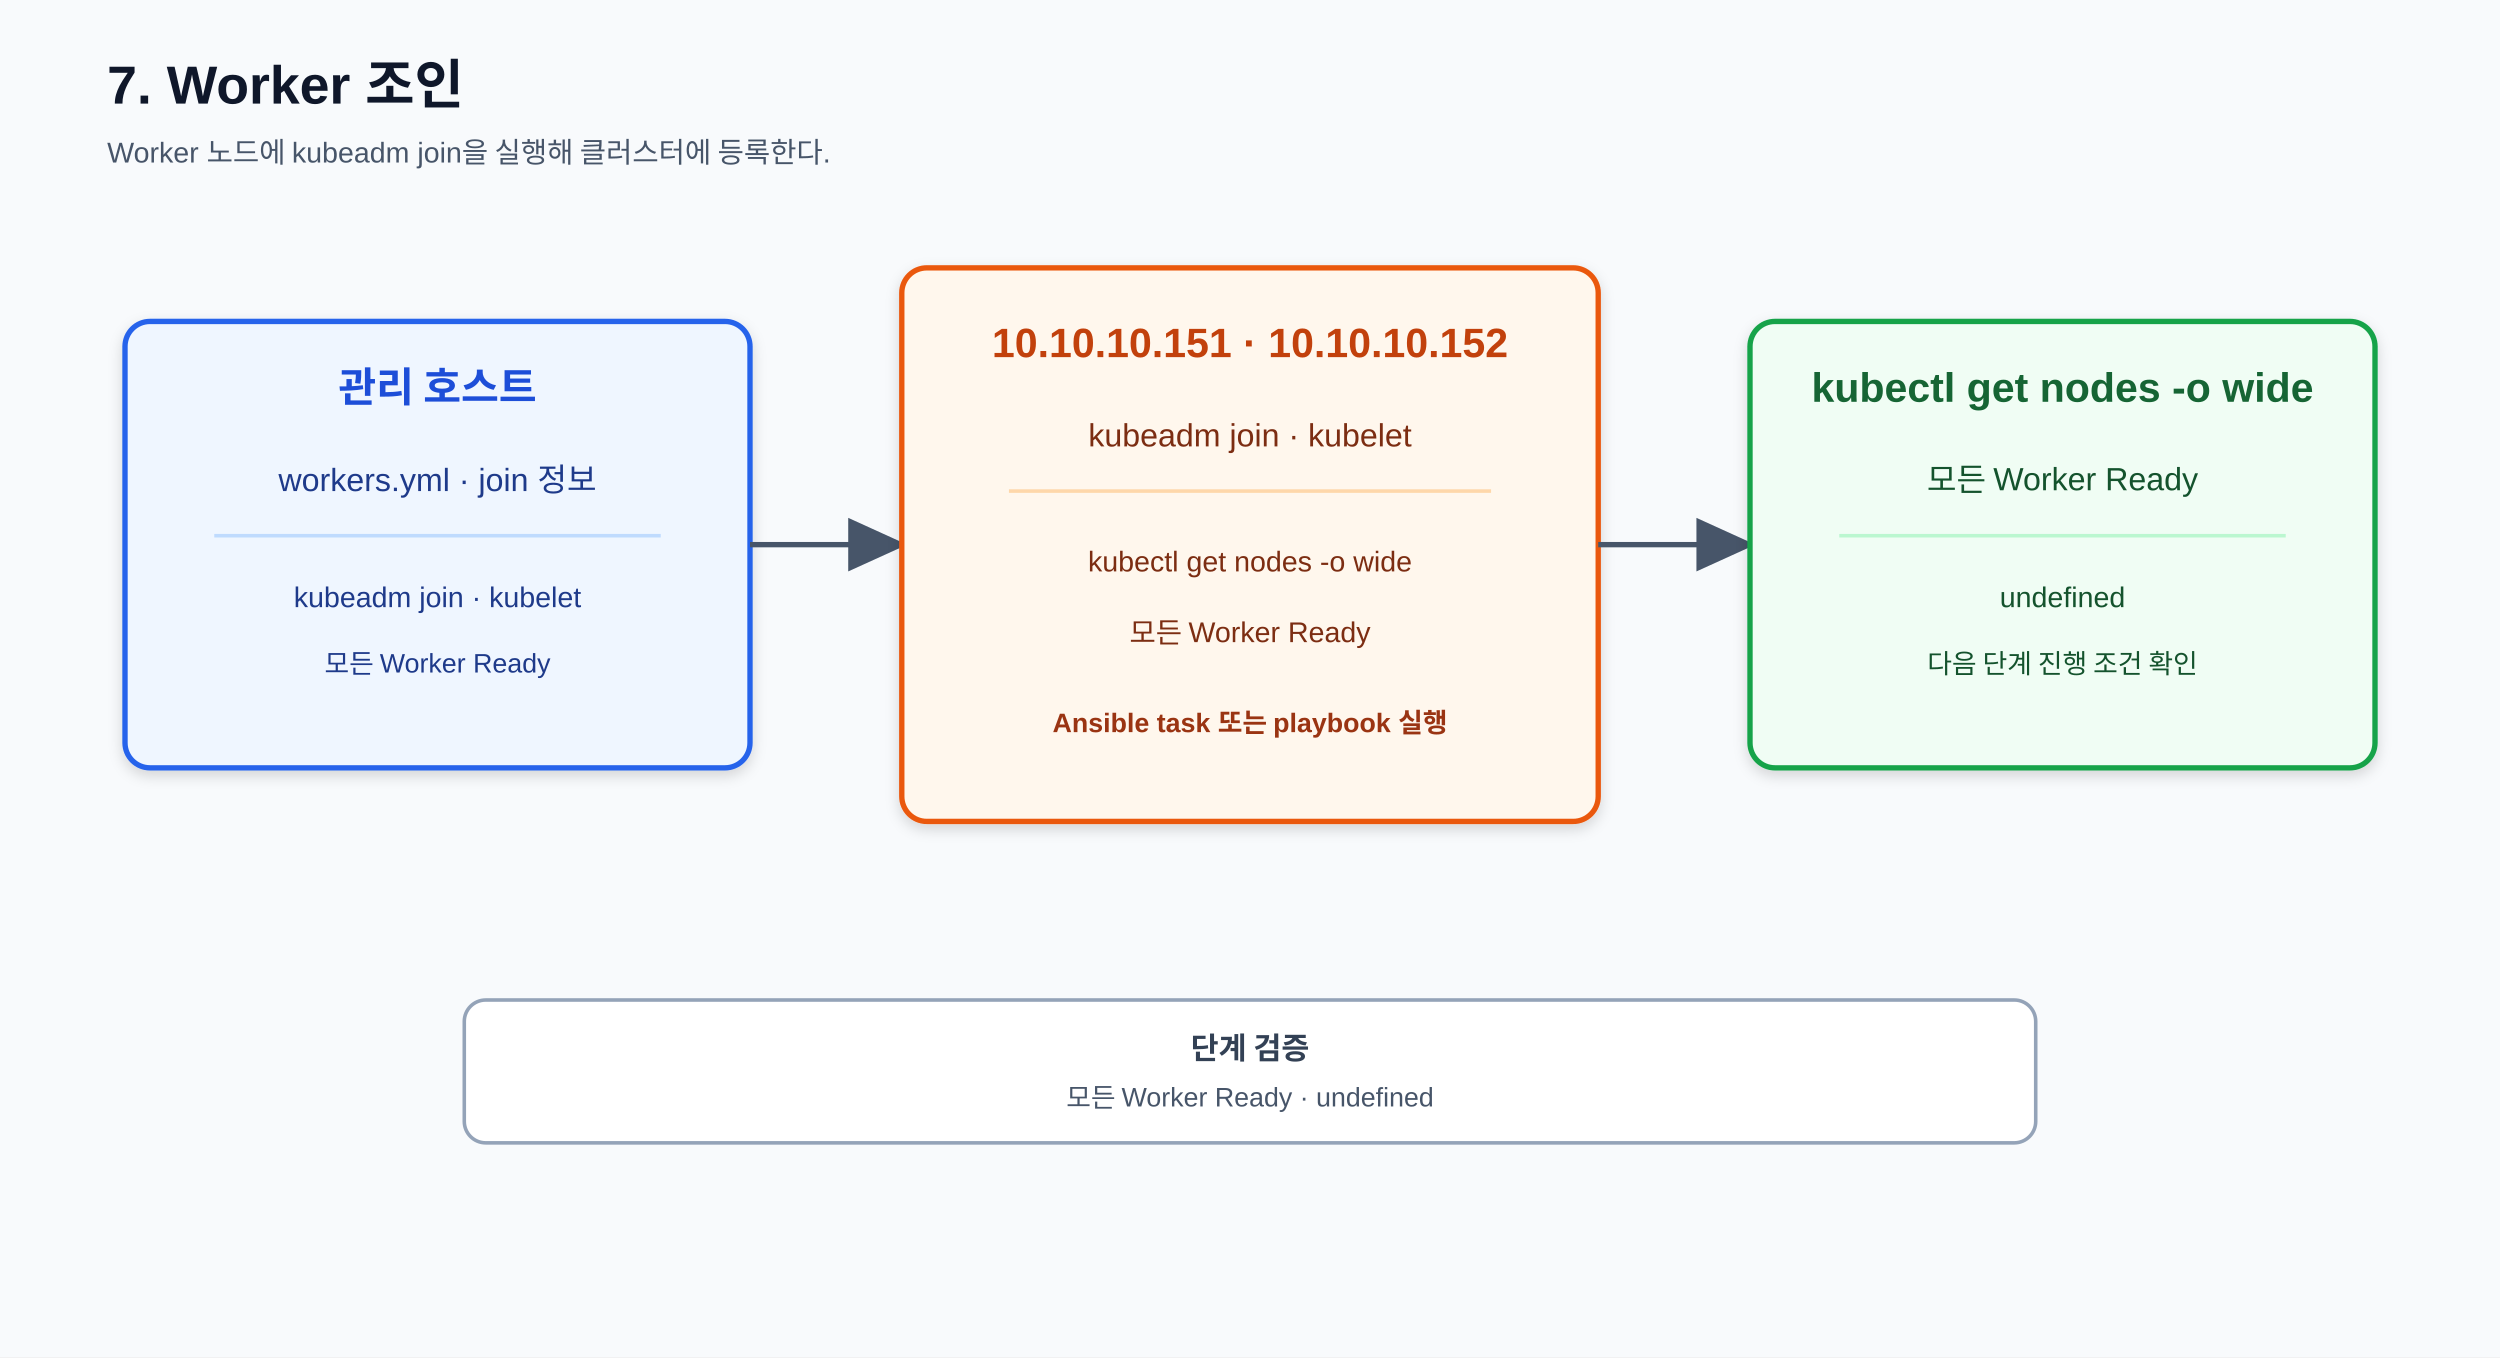
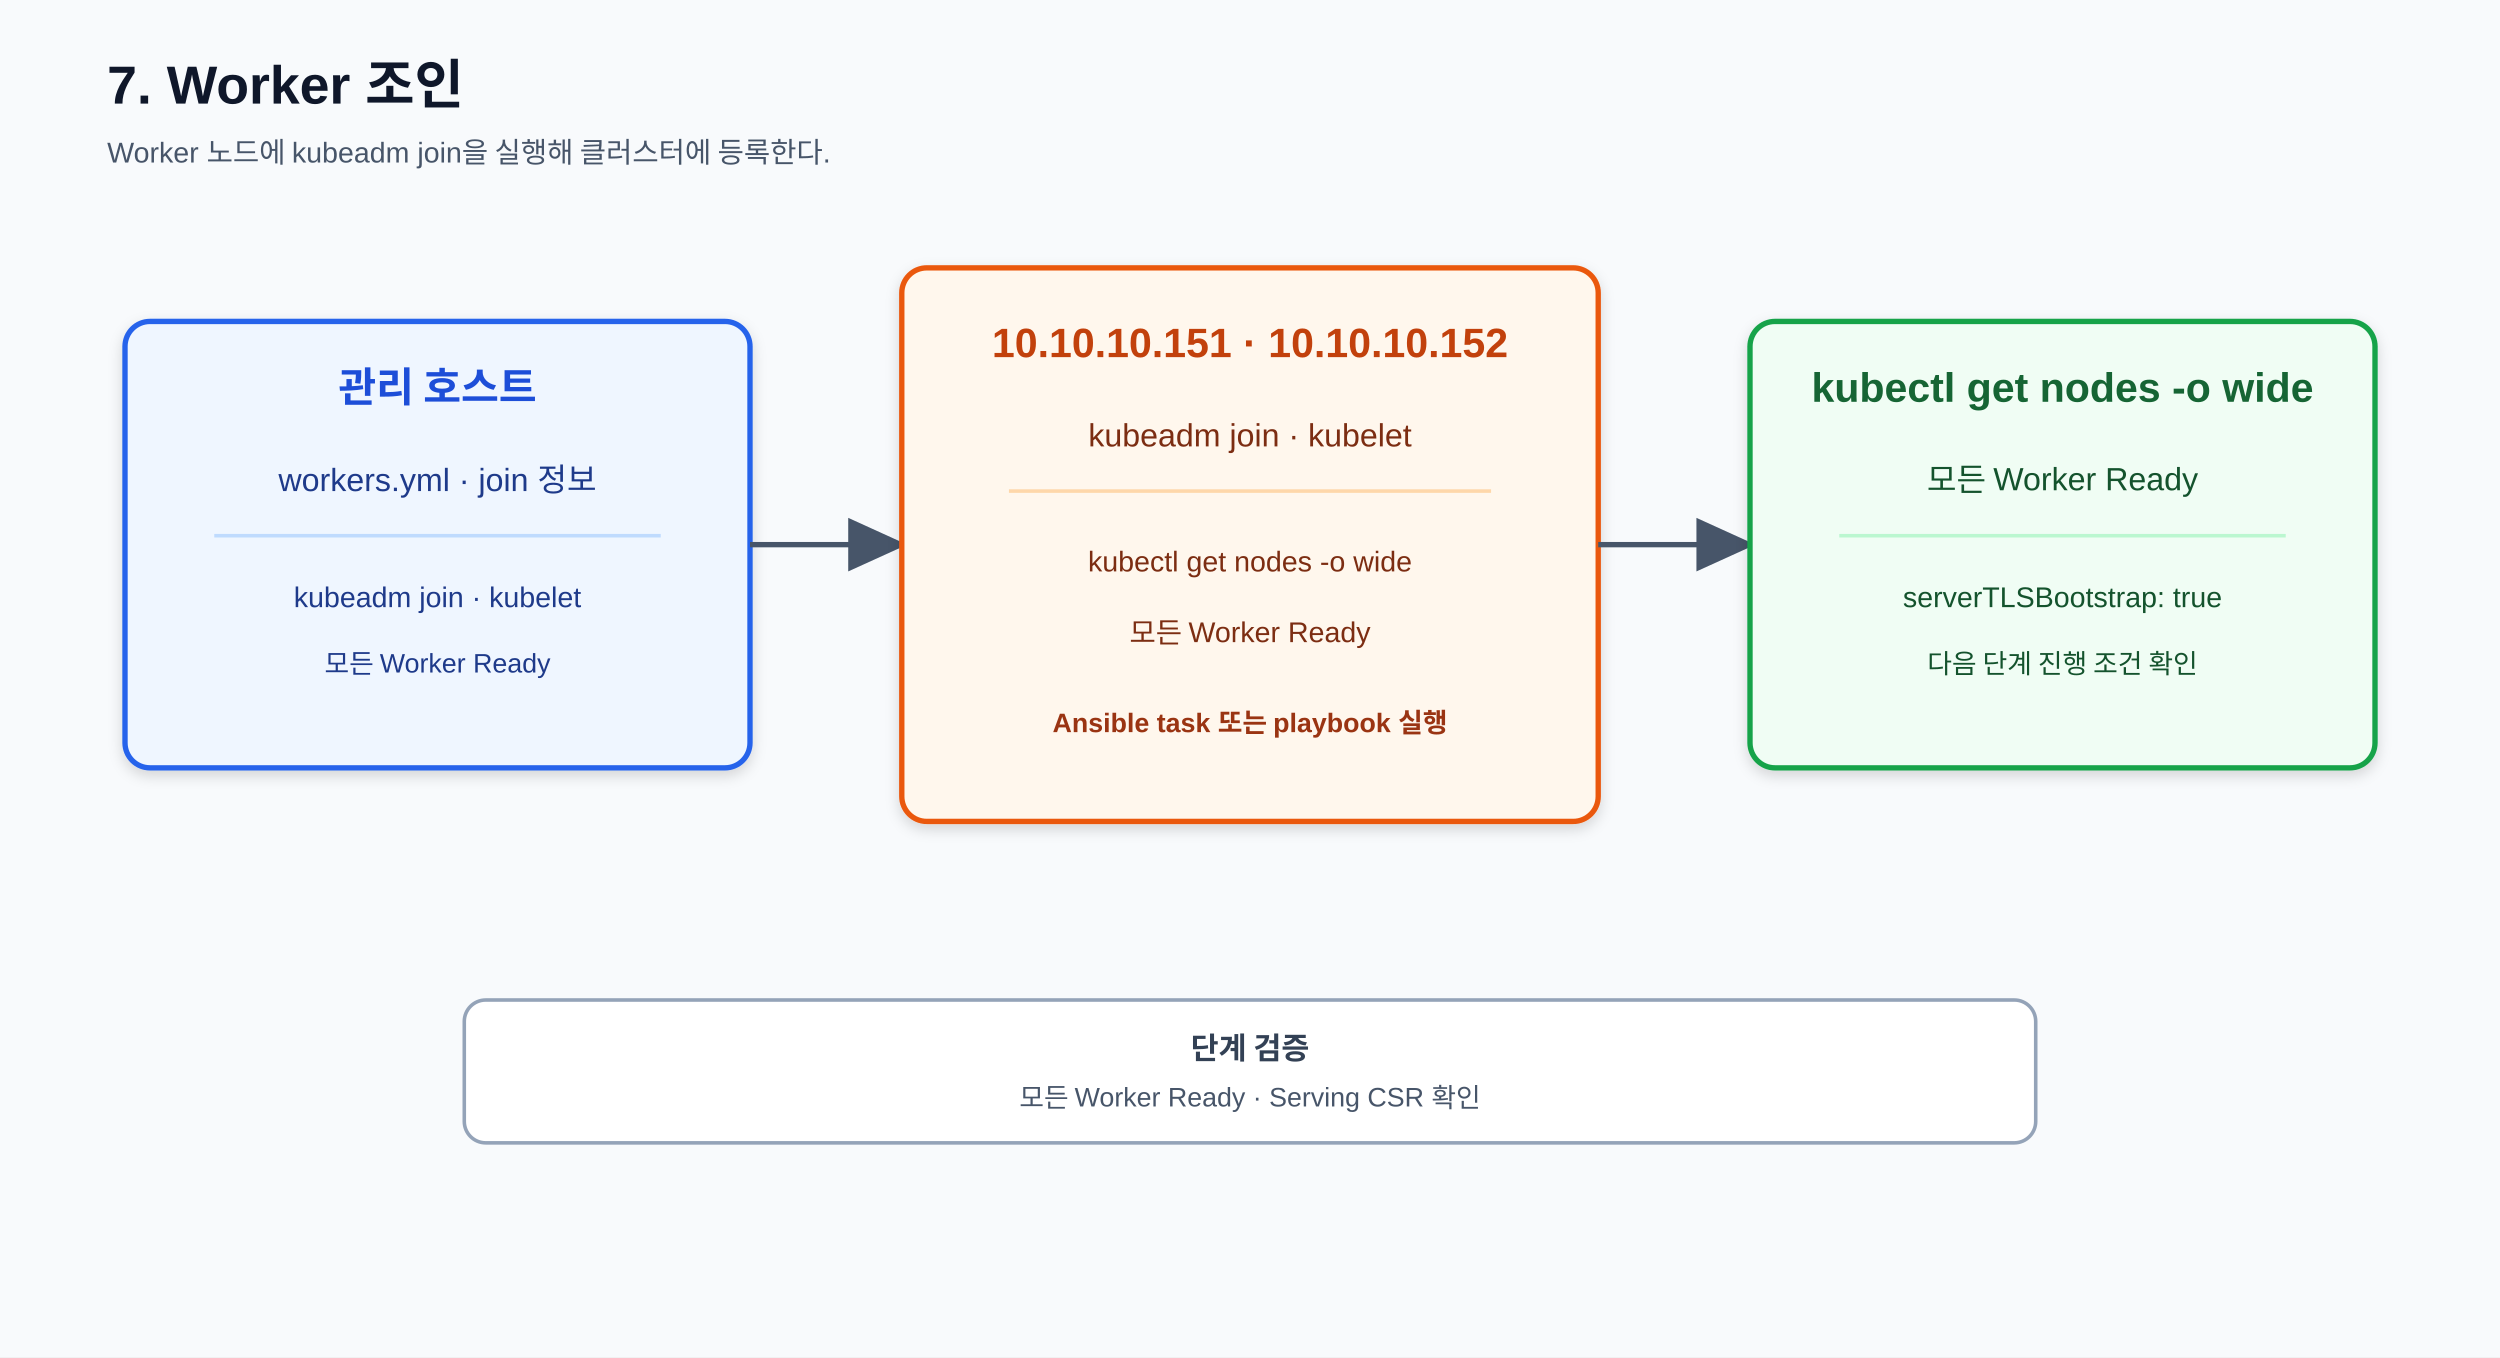
<svg xmlns="http://www.w3.org/2000/svg" viewBox="0 0 1400 760" width="1400" height="760" role="img" aria-labelledby="title desc">
  <defs>
    <marker id="arrow" markerWidth="12" markerHeight="12" refX="10" refY="5" orient="auto">
      <path d="M0,0 L11,5 L0,10 Z" fill="#475569" />
    </marker>
    <filter id="shadow" x="-20%" y="-20%" width="140%" height="150%">
      <feDropShadow dx="0" dy="3" stdDeviation="4" flood-opacity=".15" />
    </filter>
  </defs>
  <rect width="1400" height="760" fill="#f8fafc" />
  <text x="60" y="58" font-family="Arial,sans-serif" font-size="30" font-weight="700" fill="#0f172a">7. Worker 조인</text>
  <text x="60" y="91" font-family="Arial,sans-serif" font-size="16" fill="#475569">Worker 노드에 kubeadm join을 실행해 클러스터에 등록한다.</text>
  <rect x="70" y="180" width="350" height="250" rx="14" fill="#eff6ff" stroke="#2563eb" stroke-width="3" filter="url(#shadow)" />
  <text x="245" y="225" text-anchor="middle" font-family="Arial,sans-serif" font-size="23" font-weight="700" fill="#1d4ed8">관리 호스트</text>
  <text x="245" y="275" text-anchor="middle" font-family="Arial,sans-serif" font-size="18" fill="#1e3a8a">workers.yml · join 정보</text>
  <line x1="120" y1="300" x2="370" y2="300" stroke="#bfdbfe" stroke-width="2" />
  <text x="245" y="340" text-anchor="middle" font-family="Arial,sans-serif" font-size="16" fill="#1e3a8a">kubeadm join · kubelet</text>
  <text x="245" y="377" text-anchor="middle" font-family="Arial,sans-serif" font-size="15" fill="#1e3a8a">모든 Worker Ready</text>
  <path d="M420 305 H505" stroke="#475569" stroke-width="3" marker-end="url(#arrow)" />
  <rect x="505" y="150" width="390" height="310" rx="14" fill="#fff7ed" stroke="#ea580c" stroke-width="3" filter="url(#shadow)" />
  <text x="700" y="200" text-anchor="middle" font-family="Arial,sans-serif" font-size="23" font-weight="700" fill="#c2410c">10.10.10.151 · 10.10.10.152</text>
  <text x="700" y="250" text-anchor="middle" font-family="Arial,sans-serif" font-size="18" fill="#7c2d12">kubeadm join · kubelet</text>
  <line x1="565" y1="275" x2="835" y2="275" stroke="#fed7aa" stroke-width="2" />
  <text x="700" y="320" text-anchor="middle" font-family="Arial,sans-serif" font-size="16" fill="#7c2d12">kubectl get nodes -o wide</text>
  <text x="700" y="360" text-anchor="middle" font-family="Arial,sans-serif" font-size="16" fill="#7c2d12">모든 Worker Ready</text>
  <text x="700" y="410" text-anchor="middle" font-family="Arial,sans-serif" font-size="15" font-weight="700" fill="#9a3412">Ansible task 또는 playbook 실행</text>
  <path d="M895 305 H980" stroke="#475569" stroke-width="3" marker-end="url(#arrow)" />
  <rect x="980" y="180" width="350" height="250" rx="14" fill="#f0fdf4" stroke="#16a34a" stroke-width="3" filter="url(#shadow)" />
  <text x="1155" y="225" text-anchor="middle" font-family="Arial,sans-serif" font-size="23" font-weight="700" fill="#166534">kubectl get nodes -o wide</text>
  <text x="1155" y="275" text-anchor="middle" font-family="Arial,sans-serif" font-size="18" fill="#14532d">모든 Worker Ready</text>
  <line x1="1030" y1="300" x2="1280" y2="300" stroke="#bbf7d0" stroke-width="2" />
-   <text x="1155" y="340" text-anchor="middle" font-family="Arial,sans-serif" font-size="16" fill="#14532d">undefined</text>
+   <text x="1155" y="340" text-anchor="middle" font-family="Arial,sans-serif" font-size="16" fill="#14532d">serverTLSBootstrap: true</text>
  <text x="1155" y="377" text-anchor="middle" font-family="Arial,sans-serif" font-size="15" fill="#14532d">다음 단계 진행 조건 확인</text>
  <rect x="260" y="560" width="880" height="80" rx="12" fill="#ffffff" stroke="#94a3b8" stroke-width="2" />
  <text x="700" y="593" text-anchor="middle" font-family="Arial,sans-serif" font-size="17" font-weight="700" fill="#334155">단계 검증</text>
-   <text x="700" y="620" text-anchor="middle" font-family="Arial,sans-serif" font-size="15" fill="#475569">모든 Worker Ready · undefined</text>
+   <text x="700" y="620" text-anchor="middle" font-family="Arial,sans-serif" font-size="15" fill="#475569">모든 Worker Ready · Serving CSR 확인</text>
</svg>
